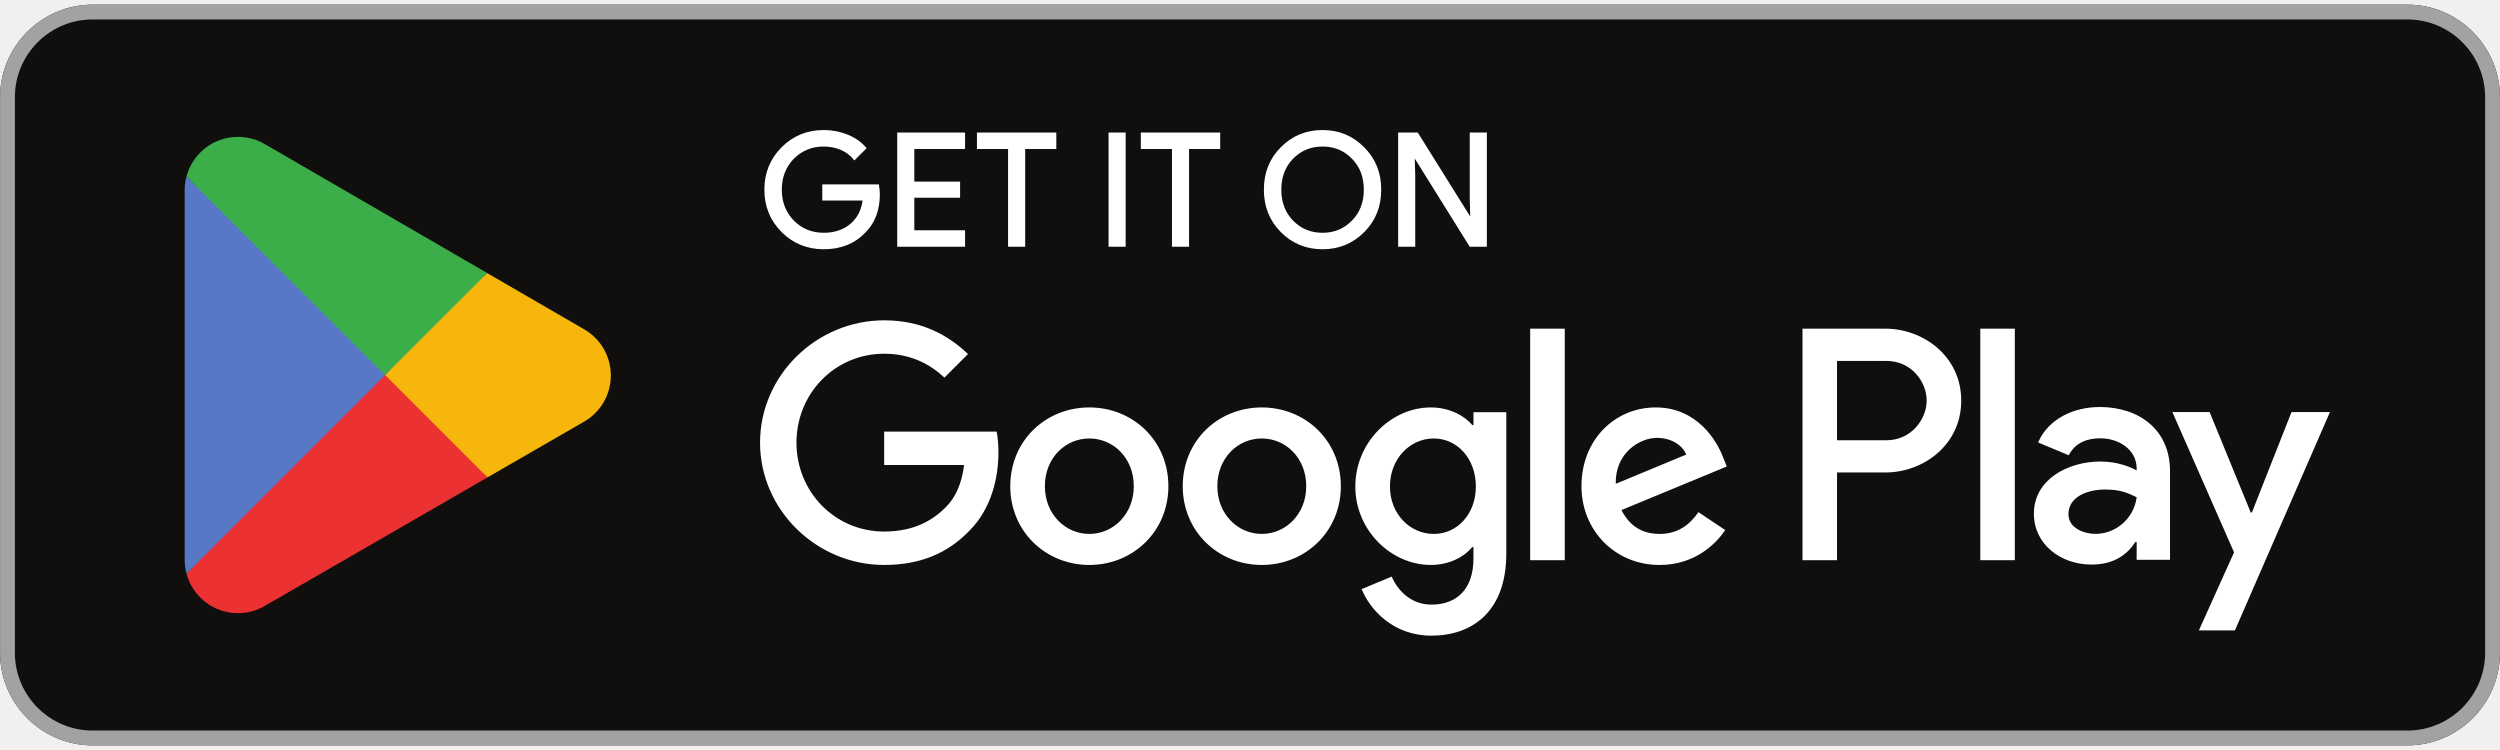
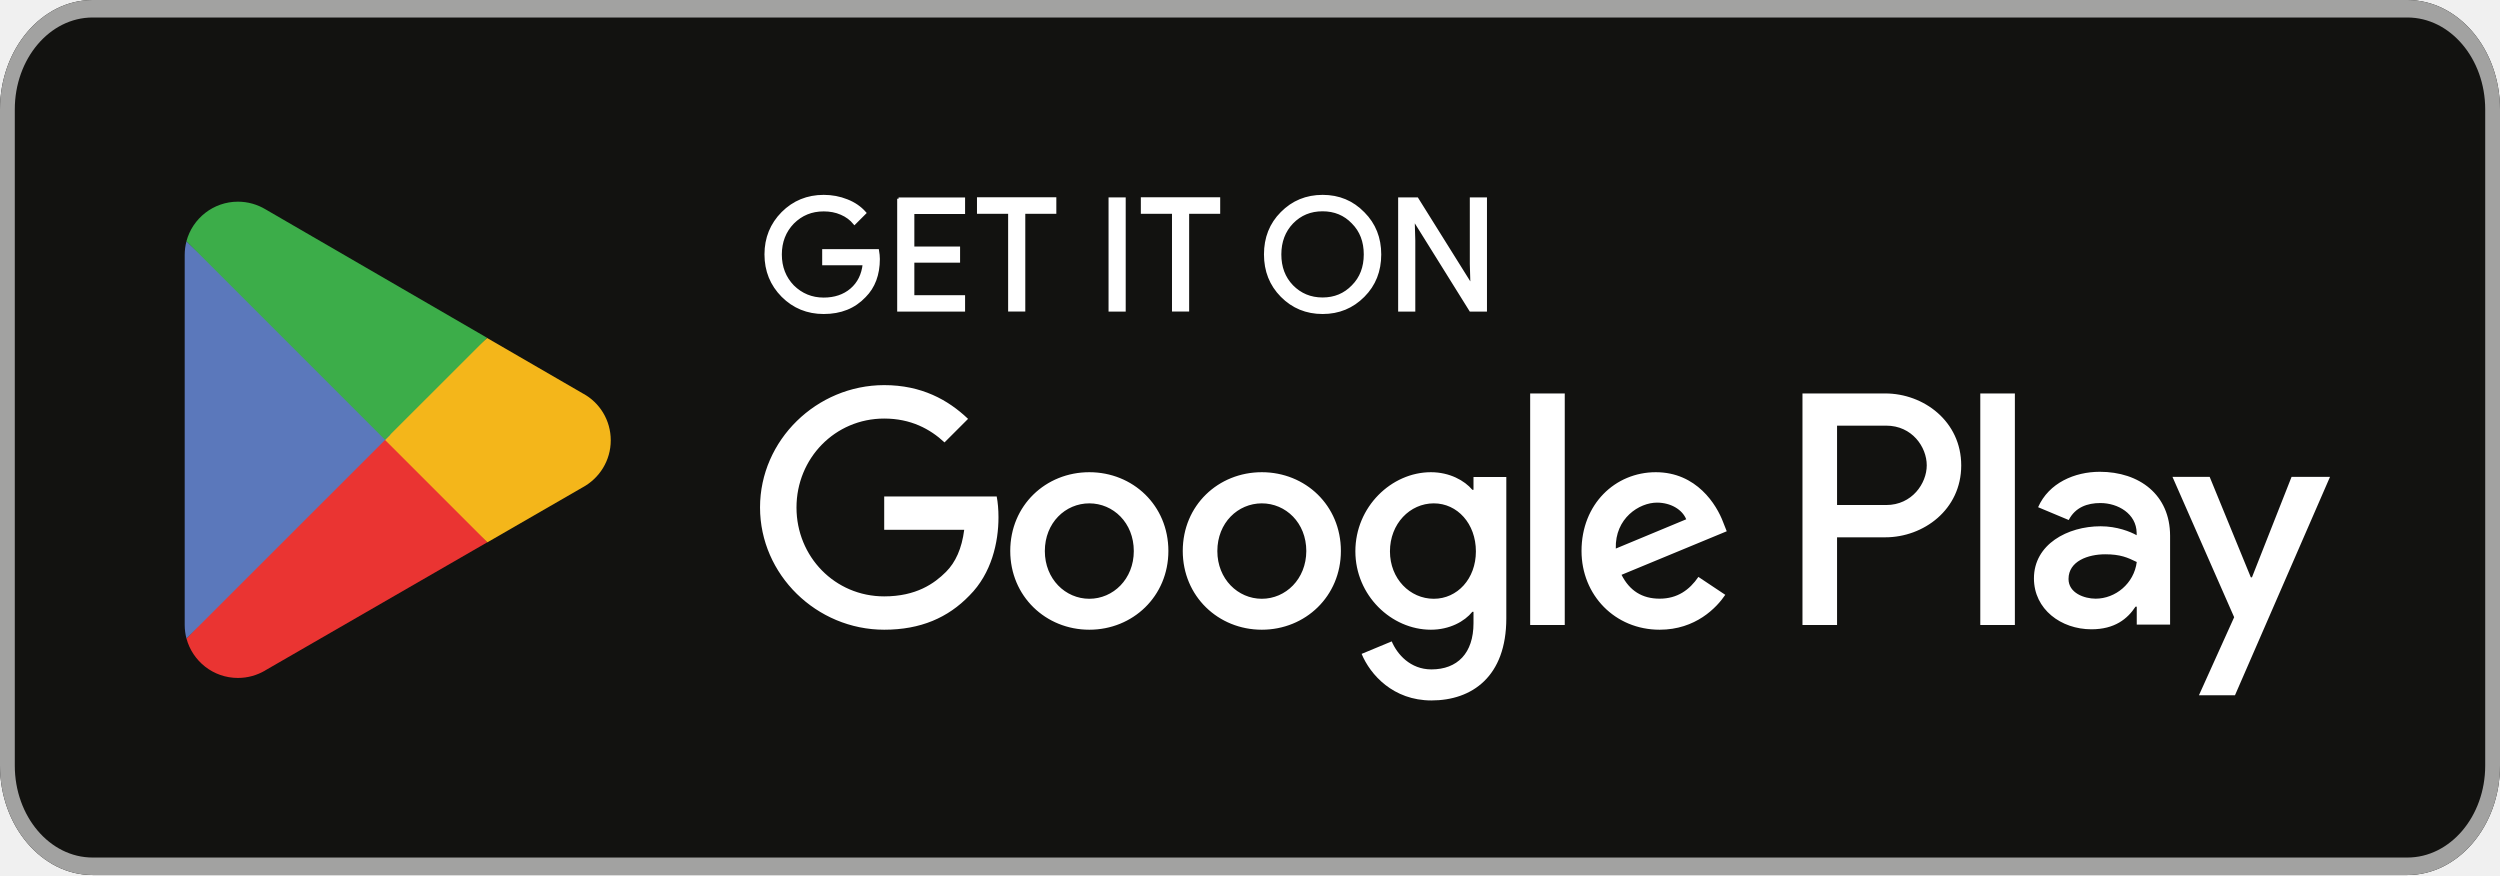
- <svg xmlns="http://www.w3.org/2000/svg" width="240" height="72" viewBox="0 0 240 72" fill="none">
-   <g clip-path="url(#clip0_404_17459)">
-     <path d="M231.107 71.555H8.893C4.005 71.555 0.005 67.555 0.005 62.666V9.334C0.005 4.446 4.005 0.446 8.893 0.446H231.107C235.995 0.446 239.995 4.446 239.995 9.334V62.666C239.995 67.555 235.995 71.555 231.107 71.555Z" fill="#100F0D" />
-     <path d="M231.107 0.446H8.893C4.005 0.446 0.005 4.446 0.005 9.334V62.666C0.005 67.555 4.005 71.555 8.893 71.555H231.107C235.995 71.555 239.995 67.555 239.995 62.666V9.334C239.995 4.446 235.995 0.446 231.107 0.446ZM231.107 1.867C235.224 1.867 238.573 5.217 238.573 9.334V62.666C238.573 66.784 235.224 70.134 231.107 70.134H8.893C4.776 70.134 1.428 66.784 1.428 62.666V9.334C1.428 5.217 4.776 1.867 8.893 1.867H231.107Z" fill="#A2A2A1" />
-     <path d="M190.107 53.778H193.424V31.552H190.107V53.778ZM219.985 39.559L216.183 49.194H216.069L212.123 39.559H208.549L214.469 53.026L211.093 60.517H214.553L223.674 39.56L219.985 39.559ZM201.172 51.253C200.088 51.253 198.571 50.709 198.571 49.366C198.571 47.651 200.459 46.993 202.088 46.993C203.545 46.993 204.233 47.307 205.119 47.736C204.861 49.795 203.088 51.253 201.172 51.253ZM201.574 39.073C199.172 39.073 196.685 40.131 195.656 42.476L198.6 43.705C199.229 42.476 200.4 42.076 201.631 42.076C203.346 42.076 205.09 43.104 205.119 44.935V45.163C204.518 44.82 203.231 44.306 201.659 44.306C198.484 44.306 195.254 46.049 195.254 49.309C195.254 52.282 197.857 54.198 200.772 54.198C203.001 54.198 204.233 53.198 205.003 52.025H205.119V53.741H208.322V45.22C208.322 41.274 205.375 39.073 201.574 39.073ZM181.072 42.265H176.354V34.647H181.072C183.552 34.647 184.96 36.7 184.96 38.456C184.96 40.178 183.552 42.265 181.072 42.265ZM180.987 31.553H173.039V53.778H176.354V45.358H180.987C184.664 45.358 188.278 42.697 188.278 38.456C188.278 34.216 184.664 31.553 180.987 31.553ZM137.644 51.257C135.353 51.257 133.435 49.337 133.435 46.704C133.435 44.039 135.353 42.093 137.644 42.093C139.907 42.093 141.683 44.039 141.683 46.704C141.683 49.337 139.907 51.257 137.644 51.257ZM141.453 40.803H141.339C140.594 39.916 139.162 39.114 137.358 39.114C133.577 39.114 130.112 42.437 130.112 46.704C130.112 50.942 133.577 54.235 137.358 54.235C139.162 54.235 140.594 53.433 141.339 52.517H141.453V53.605C141.453 56.499 139.907 58.044 137.415 58.044C135.383 58.044 134.122 56.584 133.606 55.353L130.714 56.555C131.544 58.559 133.749 61.023 137.415 61.023C141.311 61.023 144.605 58.732 144.605 53.146V39.572H141.454L141.453 40.803ZM146.896 53.777H150.217V31.552H146.896V53.777ZM155.115 46.445C155.03 43.524 157.379 42.035 159.068 42.035C160.386 42.035 161.502 42.694 161.875 43.639L155.115 46.445ZM165.425 43.925C164.795 42.236 162.877 39.114 158.953 39.114C155.057 39.114 151.821 42.178 151.821 46.675C151.821 50.913 155.03 54.236 159.325 54.236C162.79 54.236 164.795 52.117 165.626 50.885L163.049 49.166C162.189 50.427 161.016 51.257 159.325 51.257C157.636 51.257 156.432 50.484 155.66 48.966L165.769 44.785L165.425 43.925ZM84.88 41.434V44.641H92.555C92.326 46.446 91.725 47.763 90.808 48.679C89.691 49.796 87.944 51.028 84.88 51.028C80.154 51.028 76.46 47.219 76.46 42.493C76.46 37.768 80.154 33.958 84.88 33.958C87.429 33.958 89.29 34.961 90.665 36.25L92.928 33.987C91.008 32.154 88.46 30.751 84.88 30.751C78.406 30.751 72.965 36.021 72.965 42.493C72.965 48.965 78.406 54.236 84.88 54.236C88.373 54.236 91.009 53.09 93.07 50.942C95.19 48.822 95.849 45.844 95.849 43.438C95.849 42.694 95.791 42.007 95.677 41.434H84.88ZM104.576 51.257C102.284 51.257 100.308 49.367 100.308 46.675C100.308 43.954 102.284 42.093 104.576 42.093C106.867 42.093 108.843 43.954 108.843 46.675C108.843 49.367 106.867 51.257 104.576 51.257ZM104.576 39.114C100.393 39.114 96.986 42.293 96.986 46.675C96.986 51.028 100.393 54.236 104.576 54.236C108.757 54.236 112.165 51.028 112.165 46.675C112.165 42.293 108.757 39.114 104.576 39.114ZM121.132 51.257C118.842 51.257 116.865 49.367 116.865 46.675C116.865 43.954 118.842 42.093 121.132 42.093C123.424 42.093 125.399 43.954 125.399 46.675C125.399 49.367 123.424 51.257 121.132 51.257ZM121.132 39.114C116.951 39.114 113.543 42.293 113.543 46.675C113.543 51.028 116.951 54.236 121.132 54.236C125.314 54.236 128.722 51.028 128.722 46.675C128.722 42.293 125.314 39.114 121.132 39.114Z" fill="white" />
-     <path d="M36.829 34.977L17.904 55.065C17.905 55.069 17.906 55.072 17.907 55.076C18.487 57.258 20.48 58.864 22.844 58.864C23.789 58.864 24.677 58.608 25.438 58.16L25.498 58.124L46.802 45.831L36.829 34.977Z" fill="#EB3131" />
-     <path d="M55.977 31.557L55.959 31.544L46.762 26.212L36.399 35.433L46.798 45.83L55.947 40.551C57.551 39.685 58.64 37.994 58.64 36.044C58.64 34.108 57.566 32.425 55.977 31.557Z" fill="#F6B60B" />
-     <path d="M17.901 16.938C17.788 17.358 17.728 17.797 17.728 18.253V53.751C17.728 54.206 17.787 54.647 17.902 55.065L37.481 35.49L17.901 16.938Z" fill="#5778C5" />
-     <path d="M36.969 36.002L46.766 26.208L25.486 13.87C24.712 13.407 23.809 13.14 22.843 13.14C20.479 13.14 18.484 14.749 17.903 16.933C17.903 16.935 17.903 16.936 17.903 16.938L36.969 36.002Z" fill="#3BAD49" />
-     <path d="M84.257 17.834H79.071V19.117H82.957C82.852 20.165 82.435 20.987 81.732 21.584C81.03 22.181 80.132 22.481 79.071 22.481C77.907 22.481 76.921 22.076 76.113 21.27C75.321 20.448 74.919 19.431 74.919 18.206C74.919 16.982 75.321 15.965 76.113 15.143C76.921 14.337 77.907 13.934 79.071 13.934C79.669 13.934 80.238 14.037 80.76 14.262C81.282 14.487 81.702 14.801 82.03 15.204L83.016 14.218C82.568 13.709 82.002 13.32 81.299 13.037C80.596 12.754 79.863 12.618 79.071 12.618C77.519 12.618 76.202 13.157 75.127 14.232C74.052 15.309 73.513 16.637 73.513 18.206C73.513 19.776 74.052 21.106 75.127 22.181C76.202 23.256 77.519 23.795 79.071 23.795C80.702 23.795 82.002 23.273 83.002 22.212C83.882 21.329 84.332 20.134 84.332 18.64C84.332 18.387 84.302 18.117 84.257 17.834ZM86.266 12.856V23.556H92.513V22.242H87.641V18.848H92.036V17.565H87.641V14.173H92.513V12.856L86.266 12.856ZM101.273 14.173V12.856H93.92V14.173H96.909V23.556H98.284V14.173H101.273ZM107.93 12.856H106.555V23.556H107.93V12.856ZM117.005 14.173V12.856H109.653V14.173H112.641V23.556H114.016V14.173H117.005ZM130.88 14.248C129.819 13.156 128.519 12.618 126.966 12.618C125.411 12.618 124.111 13.156 123.049 14.232C121.988 15.293 121.466 16.623 121.466 18.206C121.466 19.79 121.988 21.12 123.049 22.181C124.111 23.256 125.411 23.795 126.966 23.795C128.505 23.795 129.819 23.256 130.88 22.181C131.941 21.12 132.463 19.79 132.463 18.206C132.463 16.637 131.941 15.309 130.88 14.248ZM124.036 15.143C124.827 14.337 125.799 13.934 126.966 13.934C128.13 13.934 129.102 14.337 129.88 15.143C130.671 15.934 131.06 16.967 131.06 18.206C131.06 19.448 130.671 20.478 129.88 21.27C129.102 22.076 128.13 22.481 126.966 22.481C125.799 22.481 124.827 22.076 124.036 21.27C123.26 20.462 122.872 19.448 122.872 18.206C122.872 16.967 123.26 15.951 124.036 15.143ZM135.73 16.893L135.671 14.829H135.73L141.169 23.556H142.605V12.856H141.23V19.117L141.288 21.181H141.23L136.03 12.856H134.355V23.556H135.73V16.893Z" fill="white" stroke="white" stroke-width="0.267" stroke-miterlimit="10" />
-   </g>
-   <defs>
-     <clipPath id="clip0_404_17459">
-       <rect width="240" height="71.111" fill="white" transform="translate(0 0.44458)" />
-     </clipPath>
-   </defs>
+ <svg xmlns="http://www.w3.org/2000/svg" version="1.1" id="Layer_1" x="0px" y="0px" viewBox="0 0 239.99 84" style="enable-background:new 0 0 239.99 84;" xml:space="preserve">
+   <style type="text/css">
+ 	.st0{fill:#121210;}
+ 	.st1{fill:#A2A2A1;}
+ 	.st2{fill:#FFFFFF;}
+ 	.st3{fill:#EA3432;}
+ 	.st4{fill:#F4B61A;}
+ 	.st5{fill:#5B78BB;}
+ 	.st6{fill:#3CAD49;}
+ 	.st7{fill:#FFFFFF;stroke:#FFFFFF;stroke-width:0.267;stroke-miterlimit:10;}
+ </style>
+   <path class="st0" d="M231.1,84H8.89C4,84,0,79.28,0,73.5v-63C0,4.72,4,0,8.89,0H231.1c4.89,0,8.89,4.72,8.89,10.5v63  C239.99,79.28,235.99,84,231.1,84z" />
+   <path class="st1" d="M231.1,0H8.89C4,0,0,4.72,0,10.5v63C0,79.28,4,84,8.89,84H231.1c4.89,0,8.89-4.72,8.89-10.5v-63  C239.99,4.72,235.99,0,231.1,0z M231.1,1.68c4.12,0,7.47,3.96,7.47,8.82v63c0,4.86-3.35,8.82-7.47,8.82H8.89  c-4.12,0-7.47-3.96-7.47-8.82v-63c0-4.86,3.35-8.82,7.47-8.82H231.1z" />
+   <path class="st2" d="M190.1,60h3.32V37.77h-3.32V60z M219.98,45.78l-3.8,9.64h-0.11l-3.95-9.64h-3.57l5.92,13.47l-3.38,7.49h3.46  l9.12-20.96L219.98,45.78z M201.17,57.47c-1.08,0-2.6-0.54-2.6-1.89c0-1.72,1.89-2.37,3.52-2.37c1.46,0,2.15,0.31,3.03,0.74  C204.86,56.01,203.08,57.47,201.17,57.47z M201.57,45.29c-2.4,0-4.89,1.06-5.92,3.4l2.94,1.23c0.63-1.23,1.8-1.63,3.03-1.63  c1.71,0,3.46,1.03,3.49,2.86v0.23c-0.6-0.34-1.89-0.86-3.46-0.86c-3.18,0-6.4,1.74-6.4,5c0,2.97,2.6,4.89,5.52,4.89  c2.23,0,3.46-1,4.23-2.17h0.12v1.72h3.2v-8.52C208.32,47.49,205.37,45.29,201.57,45.29z M181.07,48.48h-4.72v-7.62h4.72  c2.48,0,3.89,2.05,3.89,3.81C184.96,46.4,183.55,48.48,181.07,48.48z M180.98,37.77h-7.95V60h3.32v-8.42h4.63  c3.68,0,7.29-2.66,7.29-6.9C188.27,40.44,184.66,37.77,180.98,37.77z M137.64,57.48c-2.29,0-4.21-1.92-4.21-4.55  c0-2.66,1.92-4.61,4.21-4.61c2.26,0,4.04,1.95,4.04,4.61C141.68,55.56,139.9,57.48,137.64,57.48z M141.45,47.02h-0.11  c-0.75-0.89-2.18-1.69-3.98-1.69c-3.78,0-7.25,3.32-7.25,7.59c0,4.24,3.46,7.53,7.25,7.53c1.8,0,3.24-0.8,3.98-1.72h0.11v1.09  c0,2.89-1.55,4.44-4.04,4.44c-2.03,0-3.29-1.46-3.81-2.69l-2.89,1.2c0.83,2,3.03,4.47,6.7,4.47c3.9,0,7.19-2.29,7.19-7.88V45.79  h-3.15L141.45,47.02z M146.89,60h3.32V37.77h-3.32V60z M155.11,52.66c-0.09-2.92,2.26-4.41,3.95-4.41c1.32,0,2.43,0.66,2.81,1.6  L155.11,52.66z M165.42,50.14c-0.63-1.69-2.55-4.81-6.47-4.81c-3.9,0-7.13,3.06-7.13,7.56c0,4.24,3.21,7.56,7.5,7.56  c3.46,0,5.47-2.12,6.3-3.35l-2.58-1.72c-0.86,1.26-2.03,2.09-3.72,2.09c-1.69,0-2.89-0.77-3.66-2.29L165.76,51L165.42,50.14z   M84.88,47.65v3.21h7.68c-0.23,1.8-0.83,3.12-1.75,4.04c-1.12,1.12-2.86,2.35-5.93,2.35c-4.73,0-8.42-3.81-8.42-8.53  s3.69-8.54,8.42-8.54c2.55,0,4.41,1,5.79,2.29l2.26-2.26c-1.92-1.83-4.47-3.24-8.05-3.24c-6.47,0-11.92,5.27-11.92,11.74  c0,6.47,5.44,11.74,11.92,11.74c3.49,0,6.13-1.15,8.19-3.29c2.12-2.12,2.78-5.1,2.78-7.5c0-0.74-0.06-1.43-0.17-2H84.88z   M104.57,57.48c-2.29,0-4.27-1.89-4.27-4.58c0-2.72,1.98-4.58,4.27-4.58c2.29,0,4.27,1.86,4.27,4.58  C108.84,55.59,106.86,57.48,104.57,57.48z M104.57,45.33c-4.18,0-7.59,3.18-7.59,7.56c0,4.35,3.41,7.56,7.59,7.56  c4.18,0,7.59-3.21,7.59-7.56C112.16,48.51,108.75,45.33,104.57,45.33z M121.13,57.48c-2.29,0-4.27-1.89-4.27-4.58  c0-2.72,1.98-4.58,4.27-4.58c2.29,0,4.27,1.86,4.27,4.58C125.39,55.59,123.42,57.48,121.13,57.48z M121.13,45.33  c-4.18,0-7.59,3.18-7.59,7.56c0,4.35,3.41,7.56,7.59,7.56c4.18,0,7.59-3.21,7.59-7.56C128.72,48.51,125.31,45.33,121.13,45.33z" />
+   <path class="st3" d="M36.82,41.2L17.9,61.28c0,0,0,0.01,0,0.01c0.58,2.18,2.57,3.79,4.94,3.79c0.95,0,1.83-0.26,2.59-0.7l0.06-0.04  l21.3-12.29L36.82,41.2z" />
+   <path class="st4" d="M55.97,37.78l-0.02-0.01l-9.2-5.33l-10.36,9.22l10.4,10.4l9.15-5.28c1.6-0.87,2.69-2.56,2.69-4.51  C58.63,40.33,57.56,38.64,55.97,37.78z" />
+   <path class="st5" d="M17.9,23.16c-0.11,0.42-0.17,0.86-0.17,1.32v35.5c0,0.46,0.06,0.9,0.17,1.31l19.58-19.57L17.9,23.16z" />
+   <path class="st6" d="M36.96,42.22l9.8-9.79L25.48,20.09c-0.77-0.46-1.68-0.73-2.64-0.73c-2.36,0-4.36,1.61-4.94,3.79c0,0,0,0,0,0.01  L36.96,42.22z" />
+   <path class="st7" d="M84.25,24.05h-5.19v1.28h3.89c-0.11,1.05-0.52,1.87-1.22,2.47c-0.7,0.6-1.6,0.9-2.66,0.9  c-1.16,0-2.15-0.41-2.96-1.21c-0.79-0.82-1.19-1.84-1.19-3.06c0-1.22,0.4-2.24,1.19-3.06c0.81-0.81,1.79-1.21,2.96-1.21  c0.6,0,1.17,0.1,1.69,0.33c0.52,0.22,0.94,0.54,1.27,0.94l0.99-0.99c-0.45-0.51-1.01-0.9-1.72-1.18c-0.7-0.28-1.44-0.42-2.23-0.42  c-1.55,0-2.87,0.54-3.94,1.61c-1.07,1.08-1.61,2.41-1.61,3.97c0,1.57,0.54,2.9,1.61,3.98c1.07,1.07,2.39,1.61,3.94,1.61  c1.63,0,2.93-0.52,3.93-1.58c0.88-0.88,1.33-2.08,1.33-3.57C84.33,24.61,84.3,24.34,84.25,24.05z M86.26,19.08v10.7h6.25v-1.31  h-4.87v-3.39h4.39v-1.28h-4.39v-3.39h4.87v-1.32H86.26z M101.27,20.39v-1.32h-7.35v1.32h2.99v9.38h1.38v-9.38H101.27z M107.93,19.08  h-1.38v10.7h1.38V19.08z M117,20.39v-1.32h-7.35v1.32h2.99v9.38h1.38v-9.38H117z M130.88,20.47c-1.06-1.09-2.36-1.63-3.91-1.63  c-1.56,0-2.86,0.54-3.92,1.61c-1.06,1.06-1.58,2.39-1.58,3.97c0,1.58,0.52,2.91,1.58,3.98c1.06,1.07,2.36,1.61,3.92,1.61  c1.54,0,2.85-0.54,3.91-1.61c1.06-1.06,1.58-2.39,1.58-3.98C132.46,22.86,131.94,21.53,130.88,20.47z M124.03,21.36  c0.79-0.81,1.76-1.21,2.93-1.21c1.16,0,2.14,0.4,2.91,1.21c0.79,0.79,1.18,1.82,1.18,3.06c0,1.24-0.39,2.27-1.18,3.06  c-0.78,0.81-1.75,1.21-2.91,1.21c-1.17,0-2.14-0.41-2.93-1.21c-0.78-0.81-1.16-1.82-1.16-3.06  C122.87,23.19,123.26,22.17,124.03,21.36z M135.73,23.11l-0.06-2.06h0.06l5.44,8.73h1.44v-10.7h-1.38v6.26l0.06,2.06h-0.06  l-5.2-8.32h-1.68v10.7h1.38V23.11z" />
</svg>
